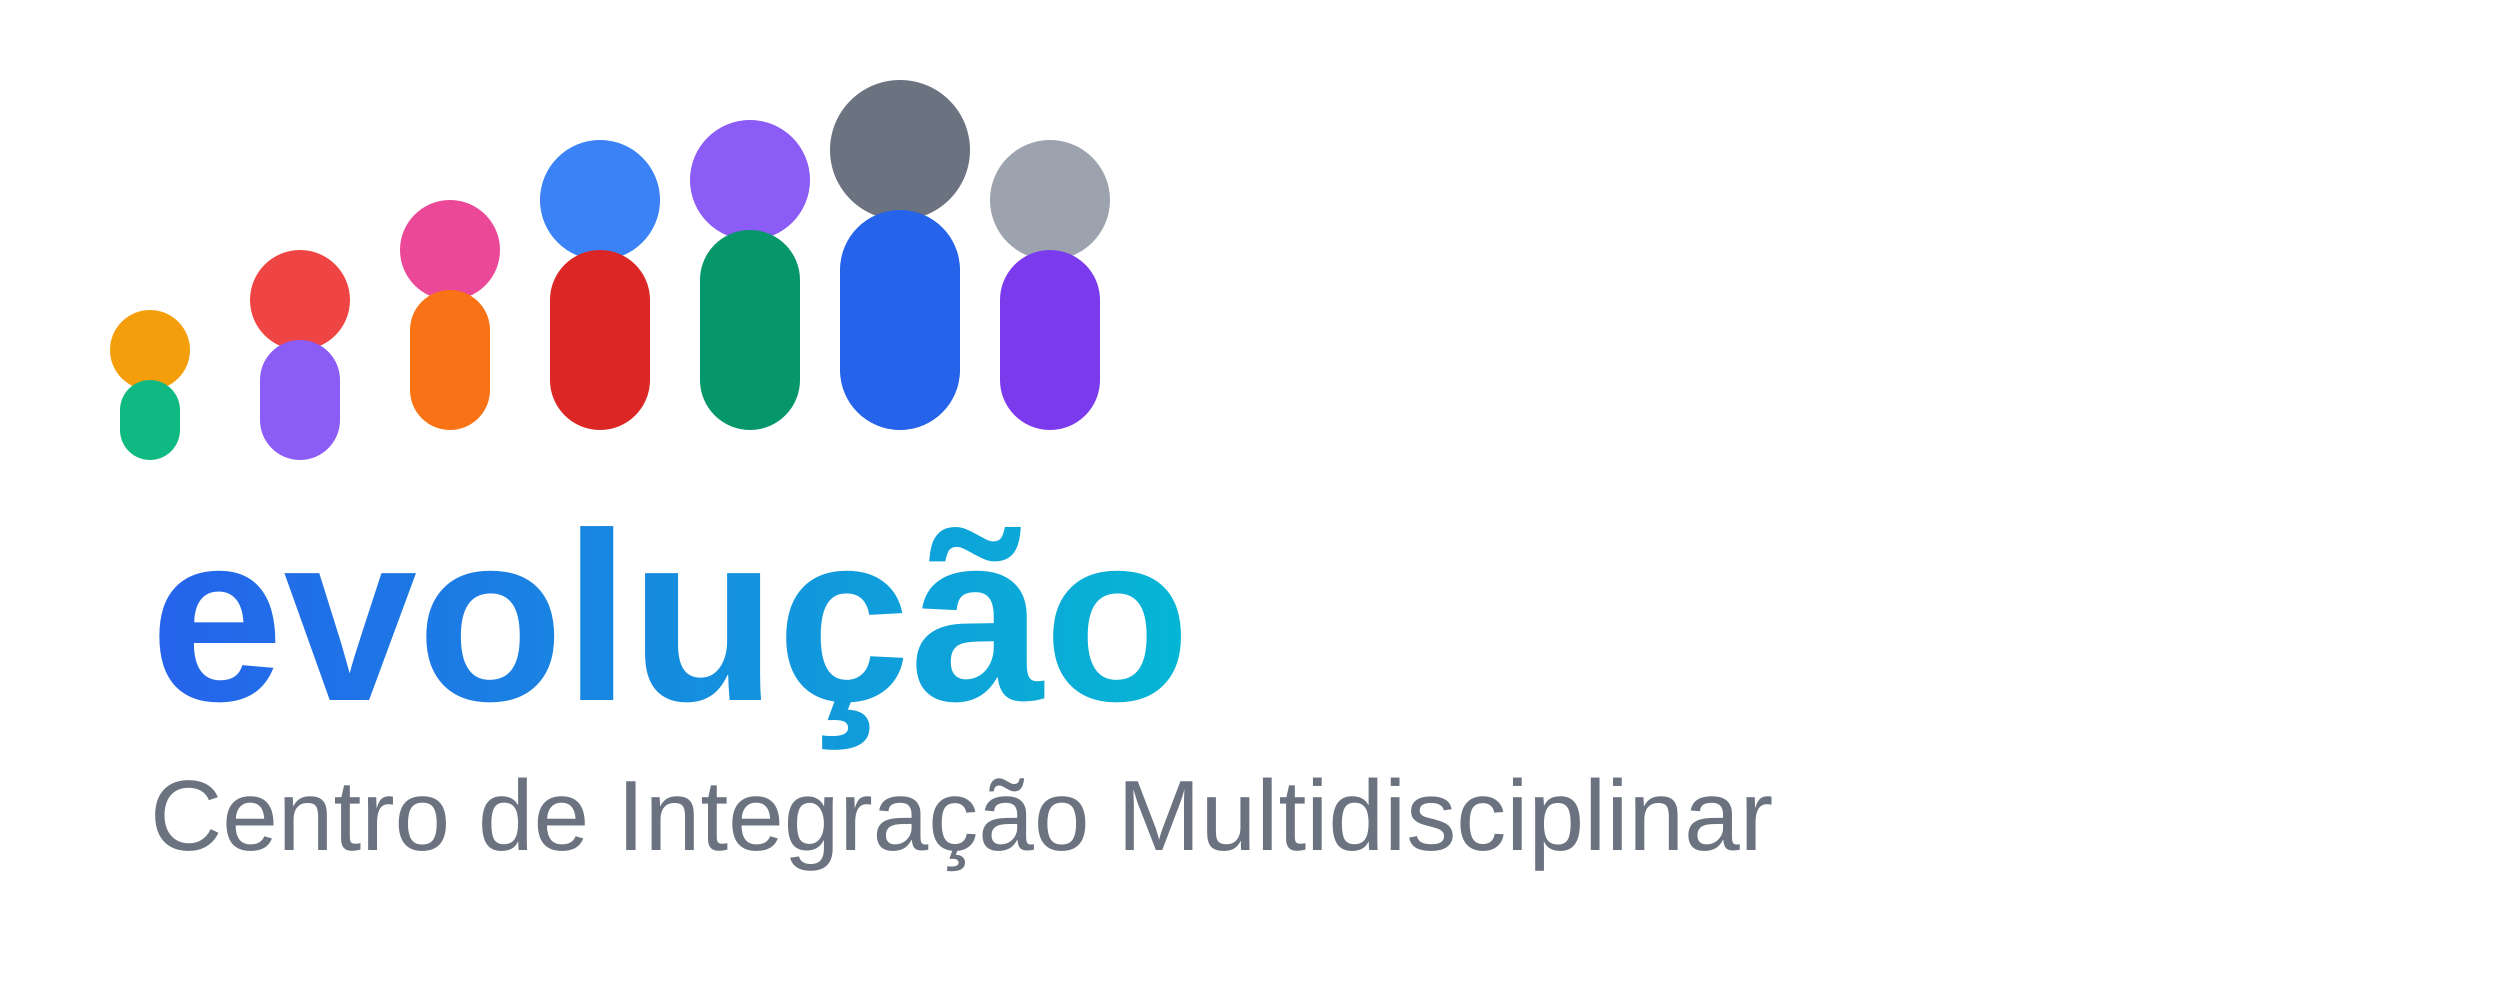
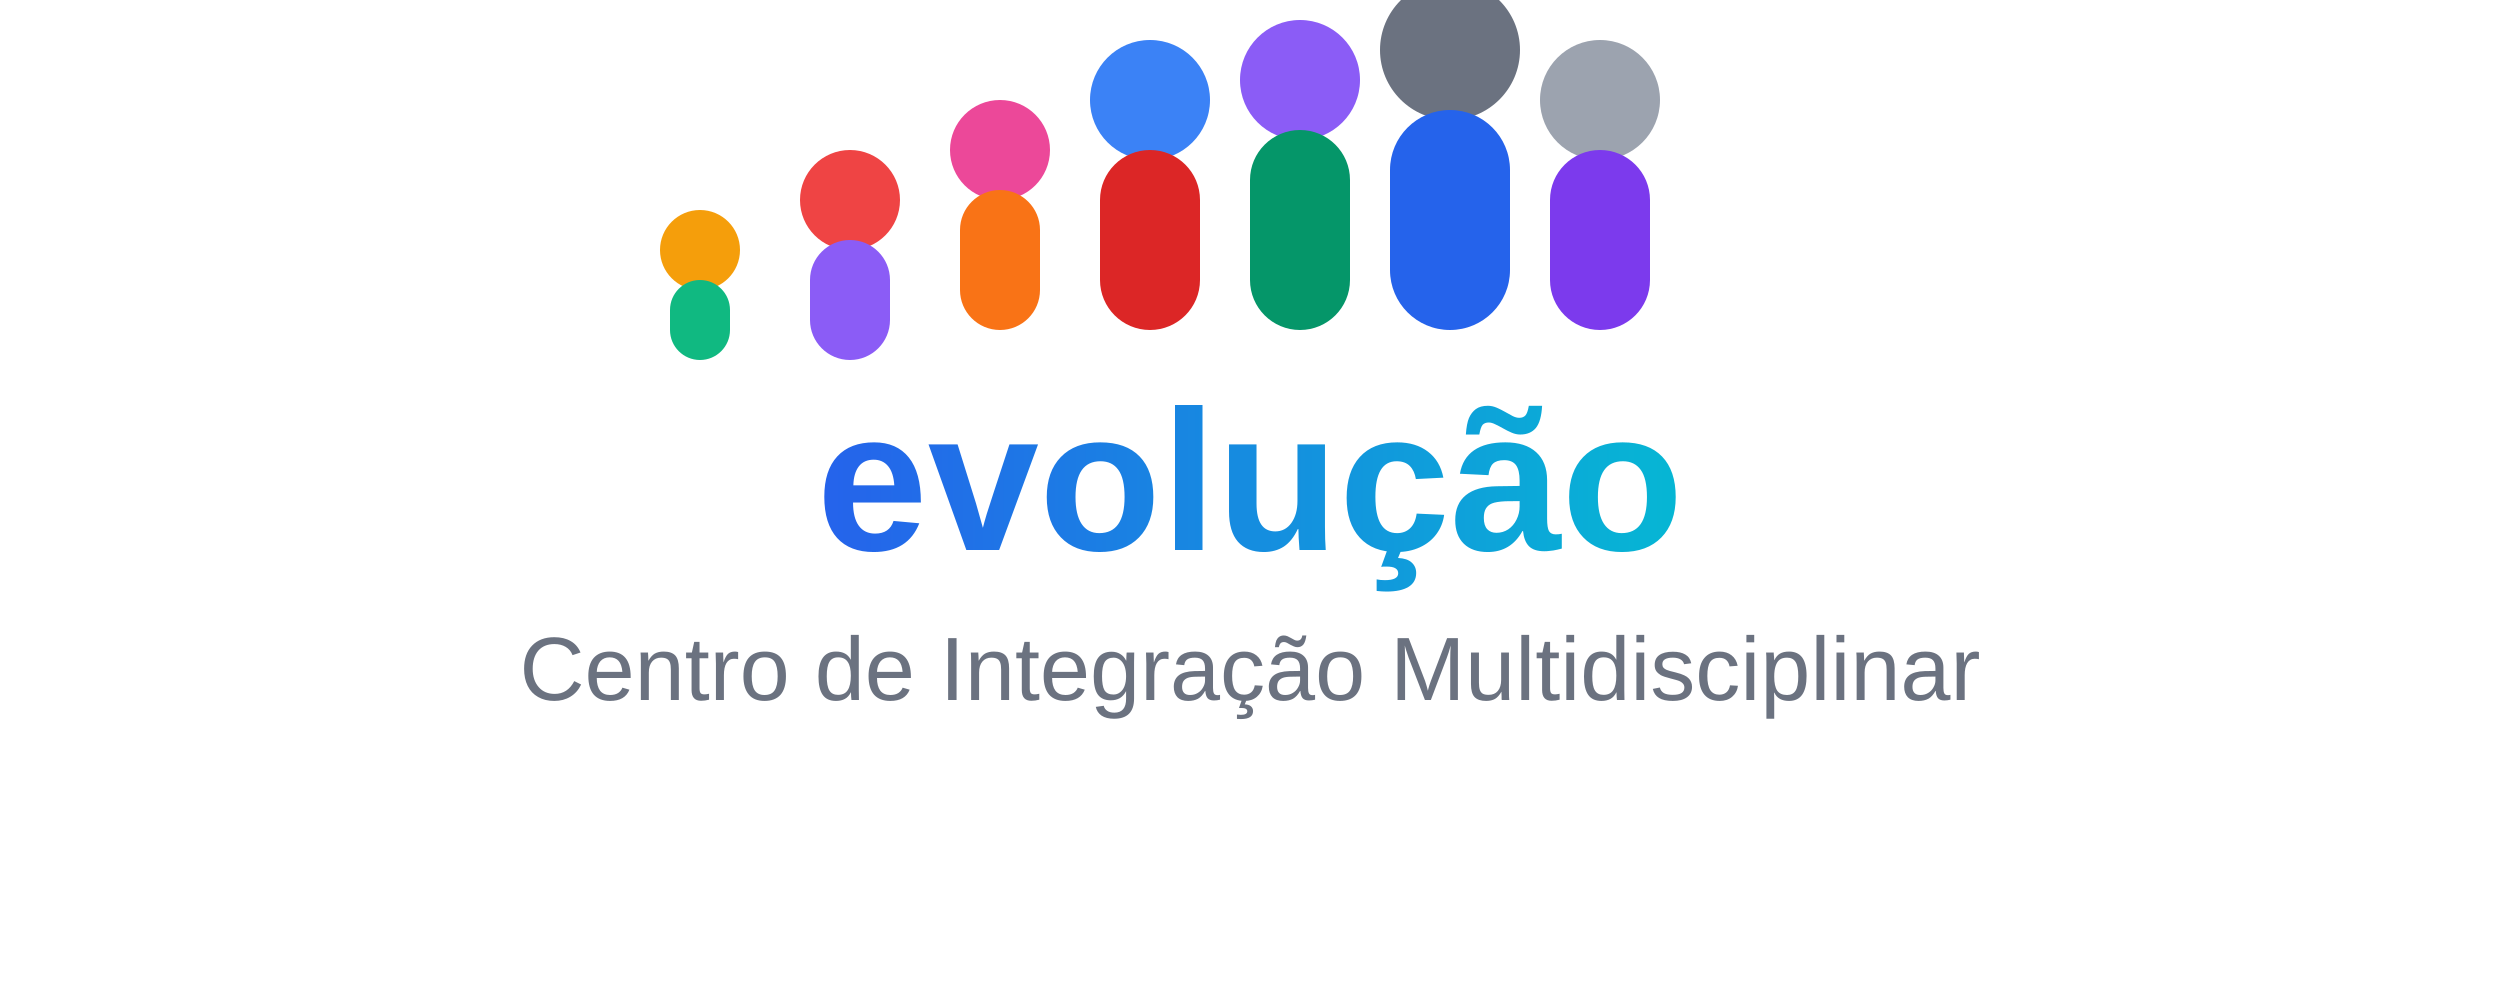
<svg xmlns="http://www.w3.org/2000/svg" width="250" height="100" viewBox="0 0 250 100" fill="none">
  <defs>
    <linearGradient id="evolucaoGradient" x1="0%" y1="0%" x2="100%" y2="0%">
      <stop offset="0%" style="stop-color:#2563EB;stop-opacity:1" />
      <stop offset="100%" style="stop-color:#06B6D4;stop-opacity:1" />
    </linearGradient>
  </defs>
-   <circle cx="15" cy="35" r="4" fill="#F59E0B" />
-   <rect x="12" y="38" width="6" height="8" rx="3" fill="#10B981" />
-   <circle cx="30" cy="30" r="5" fill="#EF4444" />
-   <rect x="26" y="34" width="8" height="12" rx="4" fill="#8B5CF6" />
-   <circle cx="45" cy="25" r="5" fill="#EC4899" />
-   <rect x="41" y="29" width="8" height="14" rx="4" fill="#F97316" />
-   <circle cx="60" cy="20" r="6" fill="#3B82F6" />
-   <rect x="55" y="25" width="10" height="18" rx="5" fill="#DC2626" />
-   <circle cx="75" cy="18" r="6" fill="#8B5CF6" />
-   <rect x="70" y="23" width="10" height="20" rx="5" fill="#059669" />
-   <circle cx="90" cy="15" r="7" fill="#6B7280" />
-   <rect x="84" y="21" width="12" height="22" rx="6" fill="#2563EB" />
-   <circle cx="105" cy="20" r="6" fill="#9CA3AF" />
-   <rect x="100" y="25" width="10" height="18" rx="5" fill="#7C3AED" />
-   <text x="15" y="70" font-family="Arial, sans-serif" font-size="24" font-weight="bold" fill="url(#evolucaoGradient)">evolução</text>
-   <text x="15" y="85" font-family="Arial, sans-serif" font-size="10" fill="#6B7280">Centro de Integração Multidisciplinar</text>
+   <circle cx="70" cy="25" r="4" fill="#F59E0B" />
+   <rect x="67" y="28" width="6" height="8" rx="3" fill="#10B981" />
+   <circle cx="85" cy="20" r="5" fill="#EF4444" />
+   <rect x="81" y="24" width="8" height="12" rx="4" fill="#8B5CF6" />
+   <circle cx="100" cy="15" r="5" fill="#EC4899" />
+   <rect x="96" y="19" width="8" height="14" rx="4" fill="#F97316" />
+   <circle cx="115" cy="10" r="6" fill="#3B82F6" />
+   <rect x="110" y="15" width="10" height="18" rx="5" fill="#DC2626" />
+   <circle cx="130" cy="8" r="6" fill="#8B5CF6" />
+   <rect x="125" y="13" width="10" height="20" rx="5" fill="#059669" />
+   <circle cx="145" cy="5" r="7" fill="#6B7280" />
+   <rect x="139" y="11" width="12" height="22" rx="6" fill="#2563EB" />
+   <circle cx="160" cy="10" r="6" fill="#9CA3AF" />
+   <rect x="155" y="15" width="10" height="18" rx="5" fill="#7C3AED" />
+   <text x="125" y="55" font-family="Arial, sans-serif" font-size="20" font-weight="bold" fill="url(#evolucaoGradient)" text-anchor="middle">evolução</text>
+   <text x="125" y="70" font-family="Arial, sans-serif" font-size="9" fill="#6B7280" text-anchor="middle">Centro de Integração Multidisciplinar</text>
</svg>
